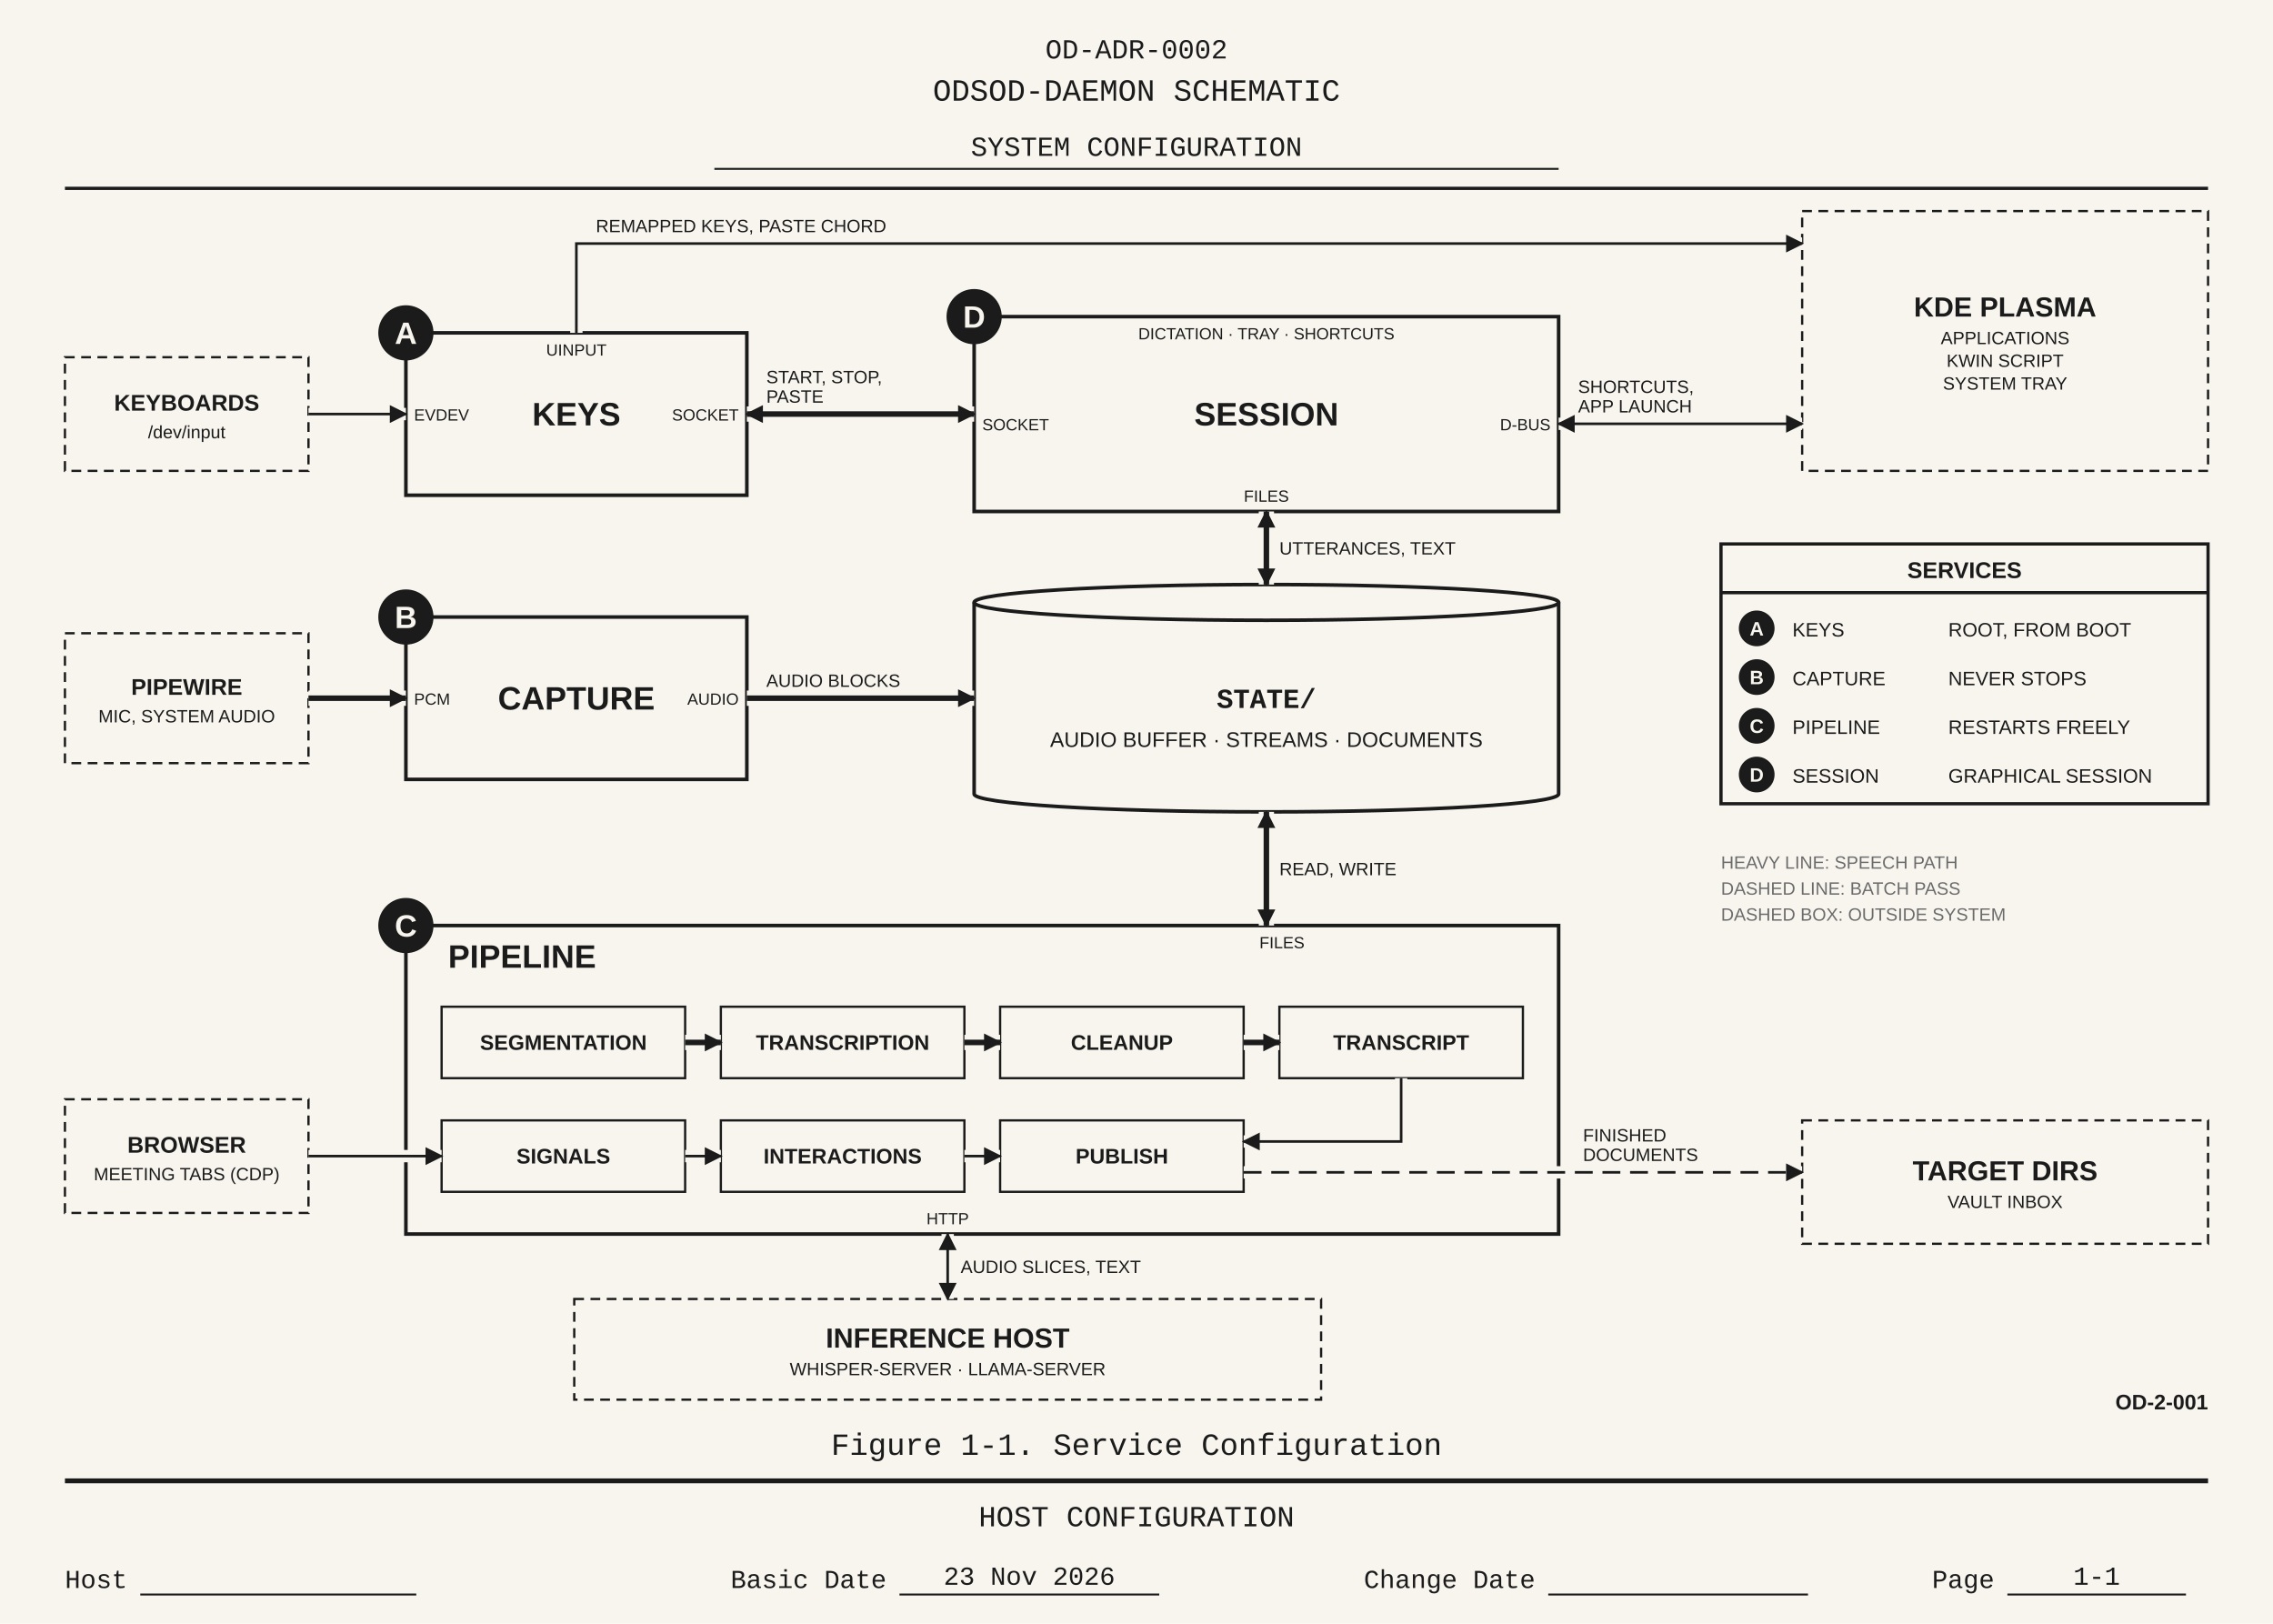
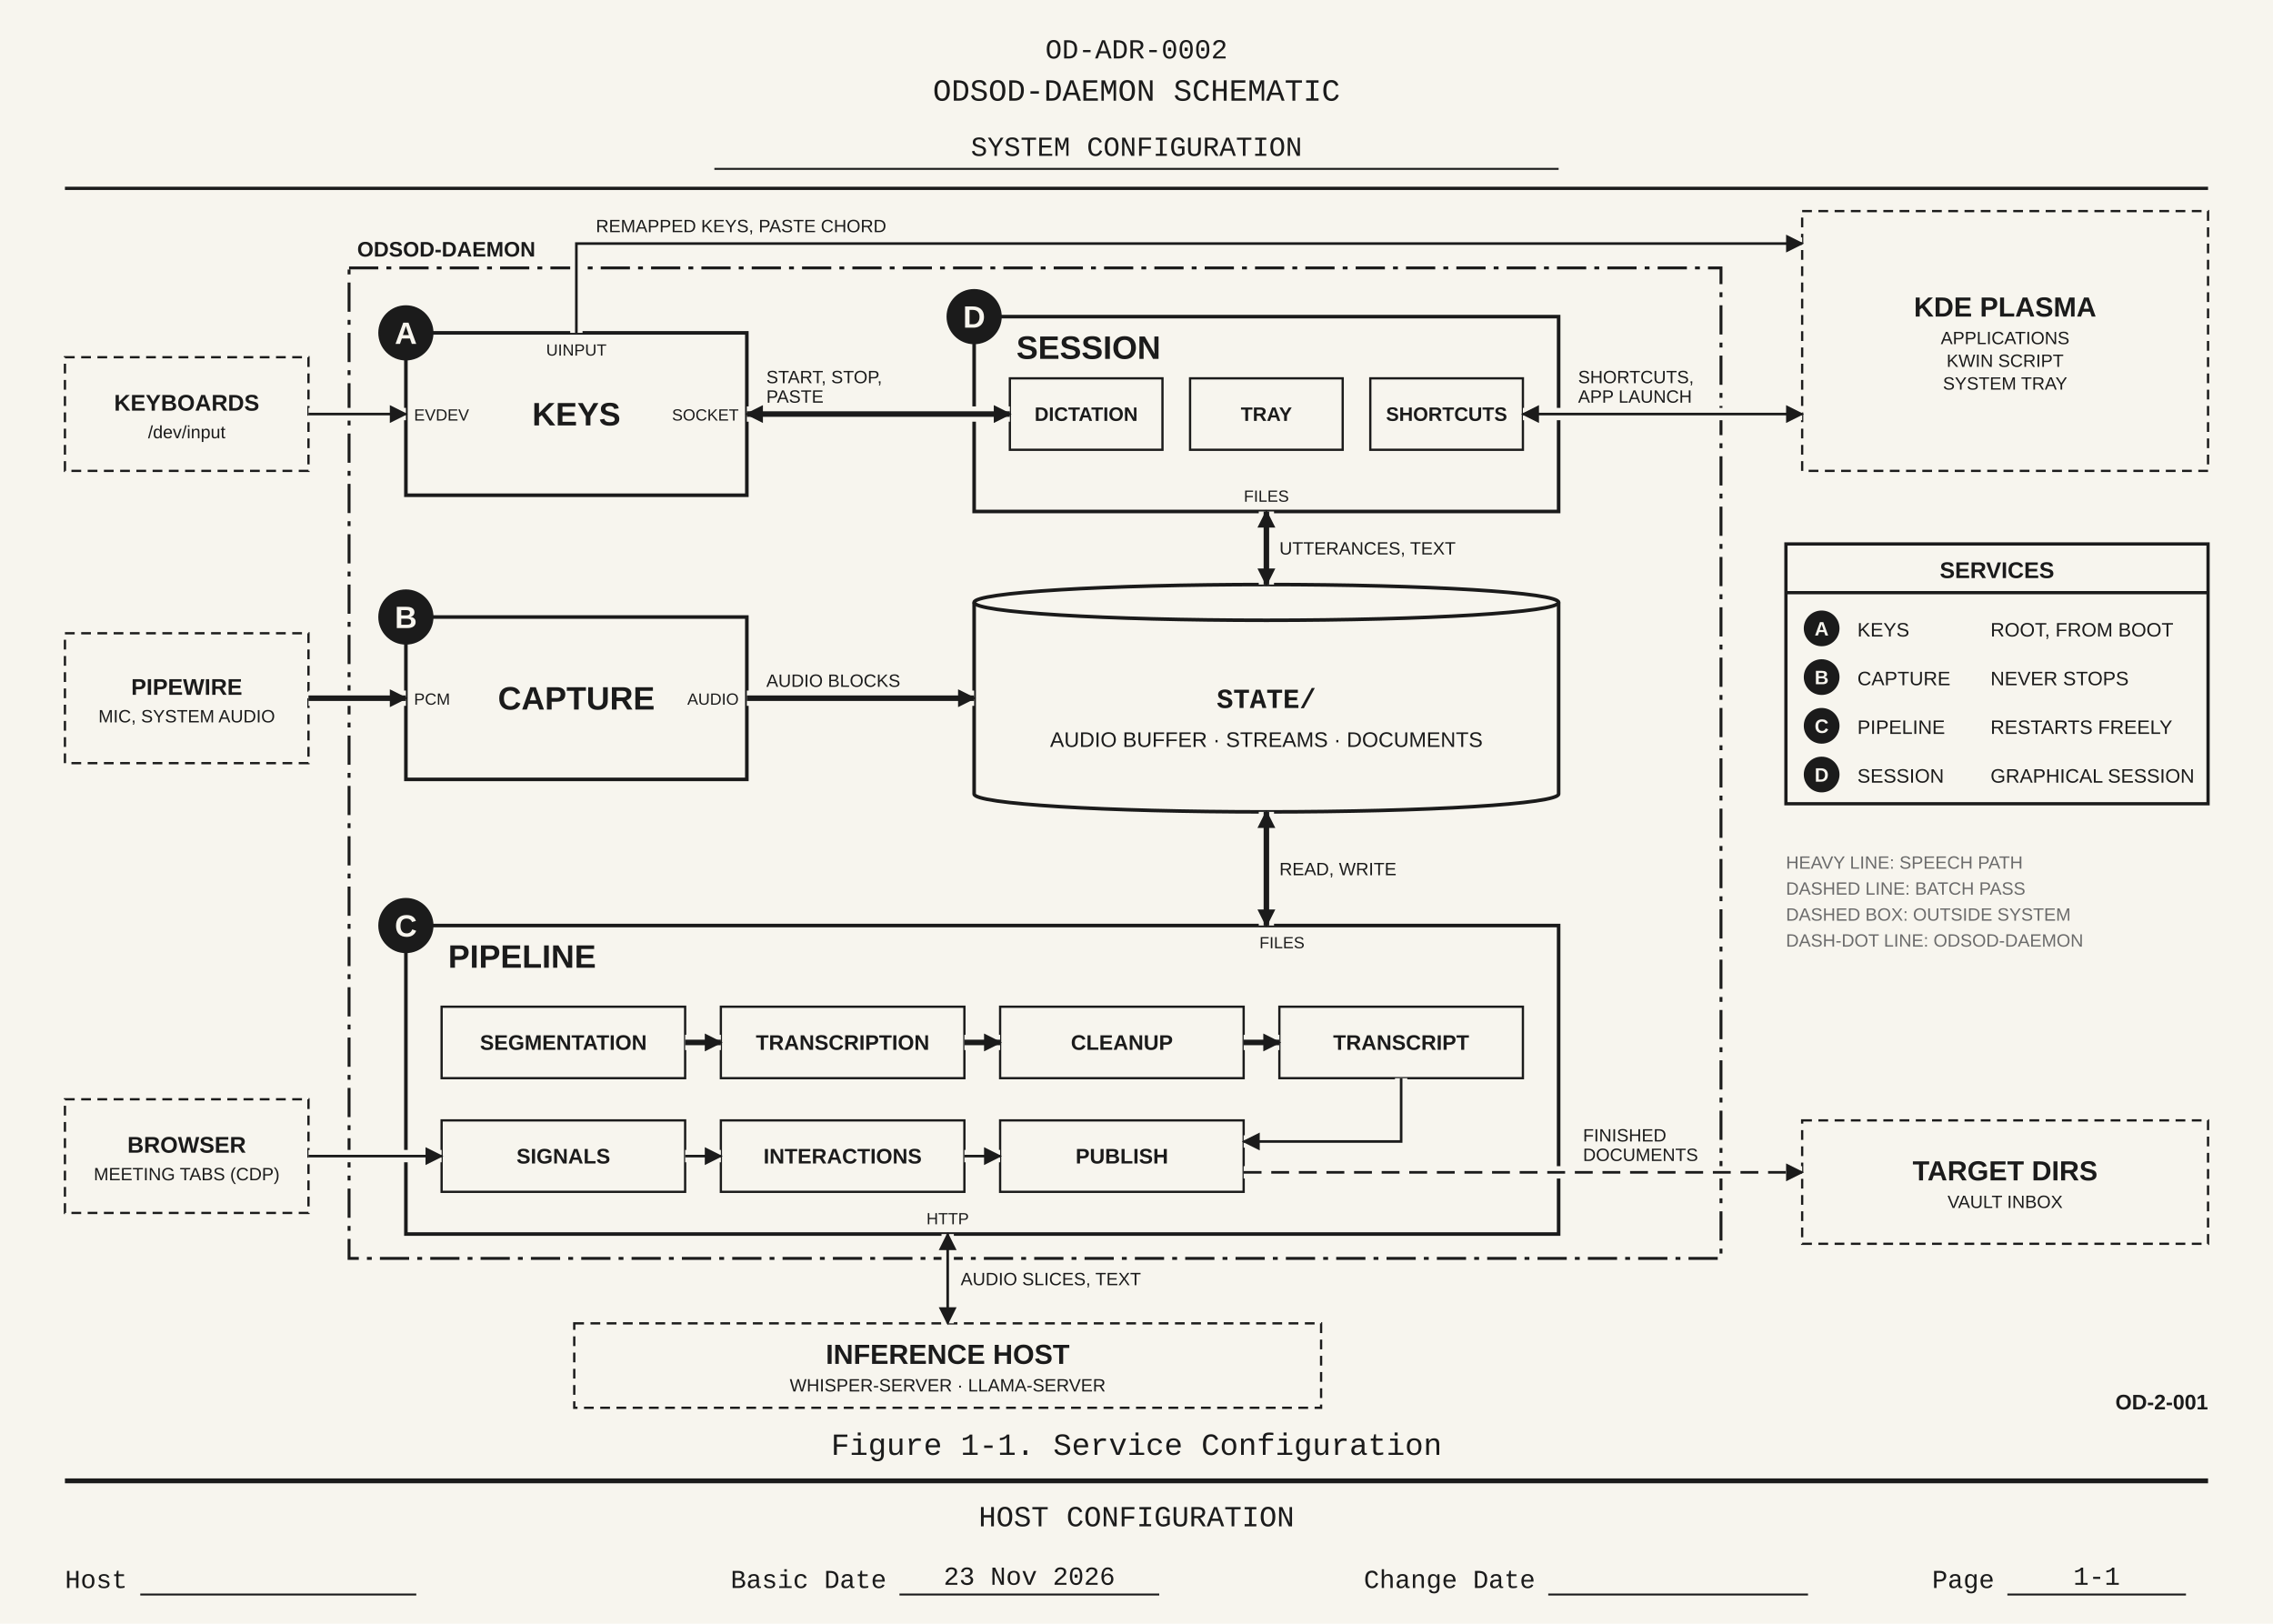
<svg xmlns="http://www.w3.org/2000/svg" width="1400" height="1000" viewBox="0 0 1400 1000">
  <defs>
    <marker id="arrow" viewBox="0 0 10 10" refX="9" refY="5" markerWidth="13" markerHeight="11" markerUnits="userSpaceOnUse" orient="auto-start-reverse">
      <path d="M0,0 L10,5 L0,10 z" fill="#1b1b1b" />
    </marker>
  </defs>
  <rect width="1400" height="1000" fill="#f7f5ee" />
  <text x="700.0" y="36" font-family="'Courier New', Courier, monospace" font-size="17" font-weight="normal" text-anchor="middle" fill="#1b1b1b">OD-ADR-0002</text>
  <text x="700.0" y="62" font-family="'Courier New', Courier, monospace" font-size="19" font-weight="normal" text-anchor="middle" fill="#1b1b1b">ODSOD-DAEMON SCHEMATIC</text>
  <text x="700.0" y="96" font-family="'Courier New', Courier, monospace" font-size="17" font-weight="normal" text-anchor="middle" fill="#1b1b1b">SYSTEM CONFIGURATION</text>
  <line x1="440.0" y1="104" x2="960.0" y2="104" stroke="#1b1b1b" stroke-width="1.2" />
  <line x1="40" y1="116" x2="1360" y2="116" stroke="#1b1b1b" stroke-width="2" />
  <rect x="250" y="205" width="210" height="100" fill="#f7f5ee" stroke="#1b1b1b" stroke-width="2.2" />
  <text x="355.0" y="262.0" font-family="Futura, 'Century Gothic', 'Avenir Next Condensed', 'Arial Narrow', Arial, sans-serif" font-size="20" font-weight="bold" text-anchor="middle" fill="#1b1b1b">KEYS</text>
  <text x="255" y="259.0" font-family="Futura, 'Century Gothic', 'Avenir Next Condensed', 'Arial Narrow', Arial, sans-serif" font-size="10" font-weight="normal" text-anchor="start" fill="#1b1b1b">EVDEV</text>
  <text x="355.0" y="219" font-family="Futura, 'Century Gothic', 'Avenir Next Condensed', 'Arial Narrow', Arial, sans-serif" font-size="10" font-weight="normal" text-anchor="middle" fill="#1b1b1b">UINPUT</text>
  <text x="455" y="259.0" font-family="Futura, 'Century Gothic', 'Avenir Next Condensed', 'Arial Narrow', Arial, sans-serif" font-size="10" font-weight="normal" text-anchor="end" fill="#1b1b1b">SOCKET</text>
  <circle cx="250" cy="205" r="17" fill="#1b1b1b" />
  <text x="250" y="211.8" font-family="Futura, 'Century Gothic', 'Avenir Next Condensed', 'Arial Narrow', Arial, sans-serif" font-size="19" font-weight="bold" text-anchor="middle" fill="#f7f5ee">A</text>
-   <rect x="600" y="195" width="360" height="120" fill="#f7f5ee" stroke="#1b1b1b" stroke-width="2.2" />
-   <text x="780.0" y="262.0" font-family="Futura, 'Century Gothic', 'Avenir Next Condensed', 'Arial Narrow', Arial, sans-serif" font-size="20" font-weight="bold" text-anchor="middle" fill="#1b1b1b">SESSION</text>
-   <text x="605" y="265.0" font-family="Futura, 'Century Gothic', 'Avenir Next Condensed', 'Arial Narrow', Arial, sans-serif" font-size="10" font-weight="normal" text-anchor="start" fill="#1b1b1b">SOCKET</text>
-   <text x="955" y="265.0" font-family="Futura, 'Century Gothic', 'Avenir Next Condensed', 'Arial Narrow', Arial, sans-serif" font-size="10" font-weight="normal" text-anchor="end" fill="#1b1b1b">D-BUS</text>
-   <text x="780.0" y="309" font-family="Futura, 'Century Gothic', 'Avenir Next Condensed', 'Arial Narrow', Arial, sans-serif" font-size="10" font-weight="normal" text-anchor="middle" fill="#1b1b1b">FILES</text>
-   <text x="780.0" y="209" font-family="Futura, 'Century Gothic', 'Avenir Next Condensed', 'Arial Narrow', Arial, sans-serif" font-size="10" font-weight="normal" text-anchor="middle" fill="#1b1b1b">DICTATION · TRAY · SHORTCUTS</text>
+   <polygon points="215,165 1060,165 1060,775 215,775" fill="none" stroke="#1b1b1b" stroke-width="1.8" stroke-dasharray="18 5 3 5" />
+   <text x="220" y="158" font-family="Futura, 'Century Gothic', 'Avenir Next Condensed', 'Arial Narrow', Arial, sans-serif" font-size="13" font-weight="bold" text-anchor="start" fill="#1b1b1b">ODSOD-DAEMON</text>
+   <rect x="600" y="195" width="360" height="120" fill="none" stroke="#1b1b1b" stroke-width="2.2" />
  <circle cx="600" cy="195" r="17" fill="#1b1b1b" />
  <text x="600" y="201.8" font-family="Futura, 'Century Gothic', 'Avenir Next Condensed', 'Arial Narrow', Arial, sans-serif" font-size="19" font-weight="bold" text-anchor="middle" fill="#f7f5ee">D</text>
+   <text x="626" y="221" font-family="Futura, 'Century Gothic', 'Avenir Next Condensed', 'Arial Narrow', Arial, sans-serif" font-size="20" font-weight="bold" text-anchor="start" fill="#1b1b1b">SESSION</text>
+   <text x="780.0" y="309" font-family="Futura, 'Century Gothic', 'Avenir Next Condensed', 'Arial Narrow', Arial, sans-serif" font-size="10" font-weight="normal" text-anchor="middle" fill="#1b1b1b">FILES</text>
+   <rect x="622" y="233.0" width="94" height="44" fill="#f7f5ee" stroke="#1b1b1b" stroke-width="1.4" />
+   <text x="669.0" y="259.2" font-family="Futura, 'Century Gothic', 'Avenir Next Condensed', 'Arial Narrow', Arial, sans-serif" font-size="12" font-weight="bold" text-anchor="middle" fill="#1b1b1b">DICTATION</text>
+   <rect x="733" y="233.0" width="94" height="44" fill="#f7f5ee" stroke="#1b1b1b" stroke-width="1.4" />
+   <text x="780.0" y="259.2" font-family="Futura, 'Century Gothic', 'Avenir Next Condensed', 'Arial Narrow', Arial, sans-serif" font-size="12" font-weight="bold" text-anchor="middle" fill="#1b1b1b">TRAY</text>
+   <rect x="844" y="233.0" width="94" height="44" fill="#f7f5ee" stroke="#1b1b1b" stroke-width="1.4" />
+   <text x="891.0" y="259.2" font-family="Futura, 'Century Gothic', 'Avenir Next Condensed', 'Arial Narrow', Arial, sans-serif" font-size="12" font-weight="bold" text-anchor="middle" fill="#1b1b1b">SHORTCUTS</text>
  <rect x="250" y="380" width="210" height="100" fill="#f7f5ee" stroke="#1b1b1b" stroke-width="2.2" />
  <text x="355.0" y="437.0" font-family="Futura, 'Century Gothic', 'Avenir Next Condensed', 'Arial Narrow', Arial, sans-serif" font-size="20" font-weight="bold" text-anchor="middle" fill="#1b1b1b">CAPTURE</text>
  <text x="255" y="434.0" font-family="Futura, 'Century Gothic', 'Avenir Next Condensed', 'Arial Narrow', Arial, sans-serif" font-size="10" font-weight="normal" text-anchor="start" fill="#1b1b1b">PCM</text>
  <text x="455" y="434.0" font-family="Futura, 'Century Gothic', 'Avenir Next Condensed', 'Arial Narrow', Arial, sans-serif" font-size="10" font-weight="normal" text-anchor="end" fill="#1b1b1b">AUDIO</text>
  <circle cx="250" cy="380" r="17" fill="#1b1b1b" />
  <text x="250" y="386.8" font-family="Futura, 'Century Gothic', 'Avenir Next Condensed', 'Arial Narrow', Arial, sans-serif" font-size="19" font-weight="bold" text-anchor="middle" fill="#f7f5ee">B</text>
  <path d="M600,371 L600,489 A180.0,11 0 0 0 960,489 L960,371" fill="#f7f5ee" stroke="#1b1b1b" stroke-width="2.2" />
  <ellipse cx="780.0" cy="371" rx="180.0" ry="11" fill="#f7f5ee" stroke="#1b1b1b" stroke-width="2.2" />
  <text x="780.0" y="436.0" font-family="'Courier New', Courier, monospace" font-size="17" font-weight="bold" text-anchor="middle" fill="#1b1b1b">STATE/</text>
  <text x="780.0" y="460.0" font-family="Futura, 'Century Gothic', 'Avenir Next Condensed', 'Arial Narrow', Arial, sans-serif" font-size="13" font-weight="normal" text-anchor="middle" fill="#1b1b1b">AUDIO BUFFER · STREAMS · DOCUMENTS</text>
  <rect x="250" y="570" width="710" height="190" fill="none" stroke="#1b1b1b" stroke-width="2.2" />
  <circle cx="250" cy="570" r="17" fill="#1b1b1b" />
  <text x="250" y="576.8" font-family="Futura, 'Century Gothic', 'Avenir Next Condensed', 'Arial Narrow', Arial, sans-serif" font-size="19" font-weight="bold" text-anchor="middle" fill="#f7f5ee">C</text>
  <text x="276" y="596" font-family="Futura, 'Century Gothic', 'Avenir Next Condensed', 'Arial Narrow', Arial, sans-serif" font-size="20" font-weight="bold" text-anchor="start" fill="#1b1b1b">PIPELINE</text>
  <text x="583.7" y="754" font-family="Futura, 'Century Gothic', 'Avenir Next Condensed', 'Arial Narrow', Arial, sans-serif" font-size="10" font-weight="normal" text-anchor="middle" fill="#1b1b1b">HTTP</text>
  <text x="789.6" y="584" font-family="Futura, 'Century Gothic', 'Avenir Next Condensed', 'Arial Narrow', Arial, sans-serif" font-size="10" font-weight="normal" text-anchor="middle" fill="#1b1b1b">FILES</text>
  <rect x="272" y="620" width="150" height="44" fill="#f7f5ee" stroke="#1b1b1b" stroke-width="1.4" />
  <text x="347.0" y="646.55" font-family="Futura, 'Century Gothic', 'Avenir Next Condensed', 'Arial Narrow', Arial, sans-serif" font-size="13" font-weight="bold" text-anchor="middle" fill="#1b1b1b">SEGMENTATION</text>
  <rect x="444" y="620" width="150" height="44" fill="#f7f5ee" stroke="#1b1b1b" stroke-width="1.4" />
  <text x="519.0" y="646.55" font-family="Futura, 'Century Gothic', 'Avenir Next Condensed', 'Arial Narrow', Arial, sans-serif" font-size="13" font-weight="bold" text-anchor="middle" fill="#1b1b1b">TRANSCRIPTION</text>
  <path d="M422,642.0 L444,642.0" fill="none" stroke="#f7f5ee" stroke-width="9.4" />
  <path d="M422,642.0 L444,642.0" fill="none" stroke="#1b1b1b" stroke-width="3.4" marker-end="url(#arrow)" />
  <rect x="616" y="620" width="150" height="44" fill="#f7f5ee" stroke="#1b1b1b" stroke-width="1.4" />
  <text x="691.0" y="646.55" font-family="Futura, 'Century Gothic', 'Avenir Next Condensed', 'Arial Narrow', Arial, sans-serif" font-size="13" font-weight="bold" text-anchor="middle" fill="#1b1b1b">CLEANUP</text>
  <path d="M594,642.0 L616,642.0" fill="none" stroke="#f7f5ee" stroke-width="9.4" />
  <path d="M594,642.0 L616,642.0" fill="none" stroke="#1b1b1b" stroke-width="3.4" marker-end="url(#arrow)" />
  <rect x="788" y="620" width="150" height="44" fill="#f7f5ee" stroke="#1b1b1b" stroke-width="1.4" />
  <text x="863.0" y="646.55" font-family="Futura, 'Century Gothic', 'Avenir Next Condensed', 'Arial Narrow', Arial, sans-serif" font-size="13" font-weight="bold" text-anchor="middle" fill="#1b1b1b">TRANSCRIPT</text>
  <path d="M766,642.0 L788,642.0" fill="none" stroke="#f7f5ee" stroke-width="9.4" />
  <path d="M766,642.0 L788,642.0" fill="none" stroke="#1b1b1b" stroke-width="3.4" marker-end="url(#arrow)" />
  <rect x="272" y="690" width="150" height="44" fill="#f7f5ee" stroke="#1b1b1b" stroke-width="1.4" />
  <text x="347.0" y="716.55" font-family="Futura, 'Century Gothic', 'Avenir Next Condensed', 'Arial Narrow', Arial, sans-serif" font-size="13" font-weight="bold" text-anchor="middle" fill="#1b1b1b">SIGNALS</text>
  <rect x="444" y="690" width="150" height="44" fill="#f7f5ee" stroke="#1b1b1b" stroke-width="1.4" />
  <text x="519.0" y="716.55" font-family="Futura, 'Century Gothic', 'Avenir Next Condensed', 'Arial Narrow', Arial, sans-serif" font-size="13" font-weight="bold" text-anchor="middle" fill="#1b1b1b">INTERACTIONS</text>
  <path d="M422,712.0 L444,712.0" fill="none" stroke="#f7f5ee" stroke-width="7.6" />
  <path d="M422,712.0 L444,712.0" fill="none" stroke="#1b1b1b" stroke-width="1.6" marker-end="url(#arrow)" />
  <rect x="616" y="690" width="150" height="44" fill="#f7f5ee" stroke="#1b1b1b" stroke-width="1.4" />
  <text x="691.0" y="716.55" font-family="Futura, 'Century Gothic', 'Avenir Next Condensed', 'Arial Narrow', Arial, sans-serif" font-size="13" font-weight="bold" text-anchor="middle" fill="#1b1b1b">PUBLISH</text>
  <path d="M594,712.0 L616,712.0" fill="none" stroke="#f7f5ee" stroke-width="7.6" />
  <path d="M594,712.0 L616,712.0" fill="none" stroke="#1b1b1b" stroke-width="1.6" marker-end="url(#arrow)" />
  <path d="M863.0,664 L863.0,703 L766,703" fill="none" stroke="#f7f5ee" stroke-width="7.6" />
  <path d="M863.0,664 L863.0,703 L766,703" fill="none" stroke="#1b1b1b" stroke-width="1.6" marker-end="url(#arrow)" />
-   <path d="M460,255.0 L600,255.0" fill="none" stroke="#f7f5ee" stroke-width="9.4" />
-   <path d="M460,255.0 L600,255.0" fill="none" stroke="#1b1b1b" stroke-width="3.4" marker-end="url(#arrow)" marker-start="url(#arrow)" />
+   <path d="M460,255.0 L622,255.0" fill="none" stroke="#f7f5ee" stroke-width="9.4" />
+   <path d="M460,255.0 L622,255.0" fill="none" stroke="#1b1b1b" stroke-width="3.4" marker-end="url(#arrow)" marker-start="url(#arrow)" />
  <text x="472" y="236.0" font-family="Futura, 'Century Gothic', 'Avenir Next Condensed', 'Arial Narrow', Arial, sans-serif" font-size="11" font-weight="normal" text-anchor="start" fill="#1b1b1b">START, STOP,</text>
  <text x="472" y="248.0" font-family="Futura, 'Century Gothic', 'Avenir Next Condensed', 'Arial Narrow', Arial, sans-serif" font-size="11" font-weight="normal" text-anchor="start" fill="#1b1b1b">PASTE</text>
  <path d="M460,430.0 L600,430.0" fill="none" stroke="#f7f5ee" stroke-width="9.4" />
  <path d="M460,430.0 L600,430.0" fill="none" stroke="#1b1b1b" stroke-width="3.4" marker-end="url(#arrow)" />
  <text x="472" y="423.0" font-family="Futura, 'Century Gothic', 'Avenir Next Condensed', 'Arial Narrow', Arial, sans-serif" font-size="11" font-weight="normal" text-anchor="start" fill="#1b1b1b">AUDIO BLOCKS</text>
  <path d="M780.0,315 L780.0,360" fill="none" stroke="#f7f5ee" stroke-width="9.4" />
  <path d="M780.0,315 L780.0,360" fill="none" stroke="#1b1b1b" stroke-width="3.4" marker-end="url(#arrow)" marker-start="url(#arrow)" />
  <text x="788.0" y="341.5" font-family="Futura, 'Century Gothic', 'Avenir Next Condensed', 'Arial Narrow', Arial, sans-serif" font-size="11" font-weight="normal" text-anchor="start" fill="#1b1b1b">UTTERANCES, TEXT</text>
  <path d="M780.0,500 L780.0,570" fill="none" stroke="#f7f5ee" stroke-width="9.4" />
  <path d="M780.0,500 L780.0,570" fill="none" stroke="#1b1b1b" stroke-width="3.4" marker-end="url(#arrow)" marker-start="url(#arrow)" />
  <text x="788.0" y="539.0" font-family="Futura, 'Century Gothic', 'Avenir Next Condensed', 'Arial Narrow', Arial, sans-serif" font-size="11" font-weight="normal" text-anchor="start" fill="#1b1b1b">READ, WRITE</text>
  <rect x="40" y="220" width="150" height="70" fill="#f7f5ee" stroke="#1b1b1b" stroke-width="1.4" stroke-dasharray="6 4" />
  <text x="115.0" y="252.9" font-family="Futura, 'Century Gothic', 'Avenir Next Condensed', 'Arial Narrow', Arial, sans-serif" font-size="14" font-weight="bold" text-anchor="middle" fill="#1b1b1b">KEYBOARDS</text>
  <text x="115.0" y="269.9" font-family="Futura, 'Century Gothic', 'Avenir Next Condensed', 'Arial Narrow', Arial, sans-serif" font-size="11" font-weight="normal" text-anchor="middle" fill="#1b1b1b">/dev/input</text>
  <path d="M190,255.0 L250,255.0" fill="none" stroke="#f7f5ee" stroke-width="7.6" />
  <path d="M190,255.0 L250,255.0" fill="none" stroke="#1b1b1b" stroke-width="1.6" marker-end="url(#arrow)" />
  <rect x="40" y="390" width="150" height="80" fill="#f7f5ee" stroke="#1b1b1b" stroke-width="1.4" stroke-dasharray="6 4" />
  <text x="115.0" y="427.9" font-family="Futura, 'Century Gothic', 'Avenir Next Condensed', 'Arial Narrow', Arial, sans-serif" font-size="14" font-weight="bold" text-anchor="middle" fill="#1b1b1b">PIPEWIRE</text>
  <text x="115.0" y="444.9" font-family="Futura, 'Century Gothic', 'Avenir Next Condensed', 'Arial Narrow', Arial, sans-serif" font-size="11" font-weight="normal" text-anchor="middle" fill="#1b1b1b">MIC, SYSTEM AUDIO</text>
  <path d="M190,430.0 L250,430.0" fill="none" stroke="#f7f5ee" stroke-width="9.4" />
  <path d="M190,430.0 L250,430.0" fill="none" stroke="#1b1b1b" stroke-width="3.4" marker-end="url(#arrow)" />
  <rect x="40" y="677" width="150" height="70" fill="#f7f5ee" stroke="#1b1b1b" stroke-width="1.4" stroke-dasharray="6 4" />
  <text x="115.0" y="709.9" font-family="Futura, 'Century Gothic', 'Avenir Next Condensed', 'Arial Narrow', Arial, sans-serif" font-size="14" font-weight="bold" text-anchor="middle" fill="#1b1b1b">BROWSER</text>
  <text x="115.0" y="726.9" font-family="Futura, 'Century Gothic', 'Avenir Next Condensed', 'Arial Narrow', Arial, sans-serif" font-size="11" font-weight="normal" text-anchor="middle" fill="#1b1b1b">MEETING TABS (CDP)</text>
  <path d="M190,712.0 L272,712.0" fill="none" stroke="#f7f5ee" stroke-width="7.6" />
  <path d="M190,712.0 L272,712.0" fill="none" stroke="#1b1b1b" stroke-width="1.6" marker-end="url(#arrow)" />
  <rect x="1110" y="130" width="250" height="160" fill="#f7f5ee" stroke="#1b1b1b" stroke-width="1.4" stroke-dasharray="6 4" />
  <text x="1235.0" y="194.95" font-family="Futura, 'Century Gothic', 'Avenir Next Condensed', 'Arial Narrow', Arial, sans-serif" font-size="17" font-weight="bold" text-anchor="middle" fill="#1b1b1b">KDE PLASMA</text>
  <text x="1235.0" y="211.95" font-family="Futura, 'Century Gothic', 'Avenir Next Condensed', 'Arial Narrow', Arial, sans-serif" font-size="11" font-weight="normal" text-anchor="middle" fill="#1b1b1b">APPLICATIONS</text>
  <text x="1235.0" y="225.95" font-family="Futura, 'Century Gothic', 'Avenir Next Condensed', 'Arial Narrow', Arial, sans-serif" font-size="11" font-weight="normal" text-anchor="middle" fill="#1b1b1b">KWIN SCRIPT</text>
  <text x="1235.0" y="239.95" font-family="Futura, 'Century Gothic', 'Avenir Next Condensed', 'Arial Narrow', Arial, sans-serif" font-size="11" font-weight="normal" text-anchor="middle" fill="#1b1b1b">SYSTEM TRAY</text>
  <path d="M355.0,205 L355.0,150 L1110,150" fill="none" stroke="#f7f5ee" stroke-width="7.6" />
  <path d="M355.0,205 L355.0,150 L1110,150" fill="none" stroke="#1b1b1b" stroke-width="1.6" marker-end="url(#arrow)" />
  <text x="367.0" y="143" font-family="Futura, 'Century Gothic', 'Avenir Next Condensed', 'Arial Narrow', Arial, sans-serif" font-size="11" font-weight="normal" text-anchor="start" fill="#1b1b1b">REMAPPED KEYS, PASTE CHORD</text>
-   <path d="M960,261.0 L1110,261.0" fill="none" stroke="#f7f5ee" stroke-width="7.6" />
-   <path d="M960,261.0 L1110,261.0" fill="none" stroke="#1b1b1b" stroke-width="1.6" marker-end="url(#arrow)" marker-start="url(#arrow)" />
-   <text x="972" y="242.0" font-family="Futura, 'Century Gothic', 'Avenir Next Condensed', 'Arial Narrow', Arial, sans-serif" font-size="11" font-weight="normal" text-anchor="start" fill="#1b1b1b">SHORTCUTS,</text>
-   <text x="972" y="254.0" font-family="Futura, 'Century Gothic', 'Avenir Next Condensed', 'Arial Narrow', Arial, sans-serif" font-size="11" font-weight="normal" text-anchor="start" fill="#1b1b1b">APP LAUNCH</text>
+   <path d="M938,255.0 L1110,255.0" fill="none" stroke="#f7f5ee" stroke-width="7.6" />
+   <path d="M938,255.0 L1110,255.0" fill="none" stroke="#1b1b1b" stroke-width="1.6" marker-end="url(#arrow)" marker-start="url(#arrow)" />
+   <text x="972" y="236.0" font-family="Futura, 'Century Gothic', 'Avenir Next Condensed', 'Arial Narrow', Arial, sans-serif" font-size="11" font-weight="normal" text-anchor="start" fill="#1b1b1b">SHORTCUTS,</text>
+   <text x="972" y="248.0" font-family="Futura, 'Century Gothic', 'Avenir Next Condensed', 'Arial Narrow', Arial, sans-serif" font-size="11" font-weight="normal" text-anchor="start" fill="#1b1b1b">APP LAUNCH</text>
  <rect x="1110" y="690" width="250" height="76" fill="#f7f5ee" stroke="#1b1b1b" stroke-width="1.4" stroke-dasharray="6 4" />
  <text x="1235.0" y="726.95" font-family="Futura, 'Century Gothic', 'Avenir Next Condensed', 'Arial Narrow', Arial, sans-serif" font-size="17" font-weight="bold" text-anchor="middle" fill="#1b1b1b">TARGET DIRS</text>
  <text x="1235.0" y="743.95" font-family="Futura, 'Century Gothic', 'Avenir Next Condensed', 'Arial Narrow', Arial, sans-serif" font-size="11" font-weight="normal" text-anchor="middle" fill="#1b1b1b">VAULT INBOX</text>
  <path d="M766,722 L1110,722" fill="none" stroke="#f7f5ee" stroke-width="7.6" />
  <path d="M766,722 L1110,722" fill="none" stroke="#1b1b1b" stroke-width="1.6" stroke-dasharray="11 6" marker-end="url(#arrow)" />
  <text x="975" y="703" font-family="Futura, 'Century Gothic', 'Avenir Next Condensed', 'Arial Narrow', Arial, sans-serif" font-size="11" font-weight="normal" text-anchor="start" fill="#1b1b1b">FINISHED</text>
  <text x="975" y="715" font-family="Futura, 'Century Gothic', 'Avenir Next Condensed', 'Arial Narrow', Arial, sans-serif" font-size="11" font-weight="normal" text-anchor="start" fill="#1b1b1b">DOCUMENTS</text>
-   <rect x="353.7" y="800" width="460" height="62" fill="#f7f5ee" stroke="#1b1b1b" stroke-width="1.4" stroke-dasharray="6 4" />
-   <text x="583.7" y="829.95" font-family="Futura, 'Century Gothic', 'Avenir Next Condensed', 'Arial Narrow', Arial, sans-serif" font-size="17" font-weight="bold" text-anchor="middle" fill="#1b1b1b">INFERENCE HOST</text>
-   <text x="583.7" y="846.95" font-family="Futura, 'Century Gothic', 'Avenir Next Condensed', 'Arial Narrow', Arial, sans-serif" font-size="11" font-weight="normal" text-anchor="middle" fill="#1b1b1b">WHISPER-SERVER · LLAMA-SERVER</text>
-   <path d="M583.7,760 L583.7,800" fill="none" stroke="#f7f5ee" stroke-width="7.6" />
-   <path d="M583.7,760 L583.7,800" fill="none" stroke="#1b1b1b" stroke-width="1.6" marker-end="url(#arrow)" marker-start="url(#arrow)" />
-   <text x="591.7" y="784.0" font-family="Futura, 'Century Gothic', 'Avenir Next Condensed', 'Arial Narrow', Arial, sans-serif" font-size="11" font-weight="normal" text-anchor="start" fill="#1b1b1b">AUDIO SLICES, TEXT</text>
-   <rect x="1060" y="335" width="300" height="160" fill="#f7f5ee" stroke="#1b1b1b" stroke-width="2" />
-   <line x1="1060" y1="365" x2="1360" y2="365" stroke="#1b1b1b" stroke-width="2" />
-   <text x="1210.0" y="356" font-family="Futura, 'Century Gothic', 'Avenir Next Condensed', 'Arial Narrow', Arial, sans-serif" font-size="14" font-weight="bold" text-anchor="middle" fill="#1b1b1b">SERVICES</text>
-   <circle cx="1082" cy="387" r="11" fill="#1b1b1b" />
-   <text x="1082" y="391.4" font-family="Futura, 'Century Gothic', 'Avenir Next Condensed', 'Arial Narrow', Arial, sans-serif" font-size="12" font-weight="bold" text-anchor="middle" fill="#f7f5ee">A</text>
-   <text x="1104" y="392" font-family="Futura, 'Century Gothic', 'Avenir Next Condensed', 'Arial Narrow', Arial, sans-serif" font-size="12" font-weight="normal" text-anchor="start" fill="#1b1b1b">KEYS</text>
-   <text x="1200" y="392" font-family="Futura, 'Century Gothic', 'Avenir Next Condensed', 'Arial Narrow', Arial, sans-serif" font-size="12" font-weight="normal" text-anchor="start" fill="#1b1b1b">ROOT, FROM BOOT</text>
-   <circle cx="1082" cy="417" r="11" fill="#1b1b1b" />
-   <text x="1082" y="421.4" font-family="Futura, 'Century Gothic', 'Avenir Next Condensed', 'Arial Narrow', Arial, sans-serif" font-size="12" font-weight="bold" text-anchor="middle" fill="#f7f5ee">B</text>
-   <text x="1104" y="422" font-family="Futura, 'Century Gothic', 'Avenir Next Condensed', 'Arial Narrow', Arial, sans-serif" font-size="12" font-weight="normal" text-anchor="start" fill="#1b1b1b">CAPTURE</text>
-   <text x="1200" y="422" font-family="Futura, 'Century Gothic', 'Avenir Next Condensed', 'Arial Narrow', Arial, sans-serif" font-size="12" font-weight="normal" text-anchor="start" fill="#1b1b1b">NEVER STOPS</text>
-   <circle cx="1082" cy="447" r="11" fill="#1b1b1b" />
-   <text x="1082" y="451.4" font-family="Futura, 'Century Gothic', 'Avenir Next Condensed', 'Arial Narrow', Arial, sans-serif" font-size="12" font-weight="bold" text-anchor="middle" fill="#f7f5ee">C</text>
-   <text x="1104" y="452" font-family="Futura, 'Century Gothic', 'Avenir Next Condensed', 'Arial Narrow', Arial, sans-serif" font-size="12" font-weight="normal" text-anchor="start" fill="#1b1b1b">PIPELINE</text>
-   <text x="1200" y="452" font-family="Futura, 'Century Gothic', 'Avenir Next Condensed', 'Arial Narrow', Arial, sans-serif" font-size="12" font-weight="normal" text-anchor="start" fill="#1b1b1b">RESTARTS FREELY</text>
-   <circle cx="1082" cy="477" r="11" fill="#1b1b1b" />
-   <text x="1082" y="481.4" font-family="Futura, 'Century Gothic', 'Avenir Next Condensed', 'Arial Narrow', Arial, sans-serif" font-size="12" font-weight="bold" text-anchor="middle" fill="#f7f5ee">D</text>
-   <text x="1104" y="482" font-family="Futura, 'Century Gothic', 'Avenir Next Condensed', 'Arial Narrow', Arial, sans-serif" font-size="12" font-weight="normal" text-anchor="start" fill="#1b1b1b">SESSION</text>
-   <text x="1200" y="482" font-family="Futura, 'Century Gothic', 'Avenir Next Condensed', 'Arial Narrow', Arial, sans-serif" font-size="12" font-weight="normal" text-anchor="start" fill="#1b1b1b">GRAPHICAL SESSION</text>
-   <text x="1060" y="535" font-family="Futura, 'Century Gothic', 'Avenir Next Condensed', 'Arial Narrow', Arial, sans-serif" font-size="11" font-weight="normal" text-anchor="start" fill="#6b6b6b">HEAVY LINE: SPEECH PATH</text>
-   <text x="1060" y="551" font-family="Futura, 'Century Gothic', 'Avenir Next Condensed', 'Arial Narrow', Arial, sans-serif" font-size="11" font-weight="normal" text-anchor="start" fill="#6b6b6b">DASHED LINE: BATCH PASS</text>
-   <text x="1060" y="567" font-family="Futura, 'Century Gothic', 'Avenir Next Condensed', 'Arial Narrow', Arial, sans-serif" font-size="11" font-weight="normal" text-anchor="start" fill="#6b6b6b">DASHED BOX: OUTSIDE SYSTEM</text>
+   <rect x="353.7" y="815" width="460" height="52" fill="#f7f5ee" stroke="#1b1b1b" stroke-width="1.4" stroke-dasharray="6 4" />
+   <text x="583.7" y="839.95" font-family="Futura, 'Century Gothic', 'Avenir Next Condensed', 'Arial Narrow', Arial, sans-serif" font-size="17" font-weight="bold" text-anchor="middle" fill="#1b1b1b">INFERENCE HOST</text>
+   <text x="583.7" y="856.95" font-family="Futura, 'Century Gothic', 'Avenir Next Condensed', 'Arial Narrow', Arial, sans-serif" font-size="11" font-weight="normal" text-anchor="middle" fill="#1b1b1b">WHISPER-SERVER · LLAMA-SERVER</text>
+   <path d="M583.7,760 L583.7,815" fill="none" stroke="#f7f5ee" stroke-width="7.6" />
+   <path d="M583.7,760 L583.7,815" fill="none" stroke="#1b1b1b" stroke-width="1.6" marker-end="url(#arrow)" marker-start="url(#arrow)" />
+   <text x="591.7" y="791.5" font-family="Futura, 'Century Gothic', 'Avenir Next Condensed', 'Arial Narrow', Arial, sans-serif" font-size="11" font-weight="normal" text-anchor="start" fill="#1b1b1b">AUDIO SLICES, TEXT</text>
+   <rect x="1100" y="335" width="260" height="160" fill="#f7f5ee" stroke="#1b1b1b" stroke-width="2" />
+   <line x1="1100" y1="365" x2="1360" y2="365" stroke="#1b1b1b" stroke-width="2" />
+   <text x="1230.0" y="356" font-family="Futura, 'Century Gothic', 'Avenir Next Condensed', 'Arial Narrow', Arial, sans-serif" font-size="14" font-weight="bold" text-anchor="middle" fill="#1b1b1b">SERVICES</text>
+   <circle cx="1122" cy="387" r="11" fill="#1b1b1b" />
+   <text x="1122" y="391.4" font-family="Futura, 'Century Gothic', 'Avenir Next Condensed', 'Arial Narrow', Arial, sans-serif" font-size="12" font-weight="bold" text-anchor="middle" fill="#f7f5ee">A</text>
+   <text x="1144" y="392" font-family="Futura, 'Century Gothic', 'Avenir Next Condensed', 'Arial Narrow', Arial, sans-serif" font-size="12" font-weight="normal" text-anchor="start" fill="#1b1b1b">KEYS</text>
+   <text x="1226" y="392" font-family="Futura, 'Century Gothic', 'Avenir Next Condensed', 'Arial Narrow', Arial, sans-serif" font-size="12" font-weight="normal" text-anchor="start" fill="#1b1b1b">ROOT, FROM BOOT</text>
+   <circle cx="1122" cy="417" r="11" fill="#1b1b1b" />
+   <text x="1122" y="421.4" font-family="Futura, 'Century Gothic', 'Avenir Next Condensed', 'Arial Narrow', Arial, sans-serif" font-size="12" font-weight="bold" text-anchor="middle" fill="#f7f5ee">B</text>
+   <text x="1144" y="422" font-family="Futura, 'Century Gothic', 'Avenir Next Condensed', 'Arial Narrow', Arial, sans-serif" font-size="12" font-weight="normal" text-anchor="start" fill="#1b1b1b">CAPTURE</text>
+   <text x="1226" y="422" font-family="Futura, 'Century Gothic', 'Avenir Next Condensed', 'Arial Narrow', Arial, sans-serif" font-size="12" font-weight="normal" text-anchor="start" fill="#1b1b1b">NEVER STOPS</text>
+   <circle cx="1122" cy="447" r="11" fill="#1b1b1b" />
+   <text x="1122" y="451.4" font-family="Futura, 'Century Gothic', 'Avenir Next Condensed', 'Arial Narrow', Arial, sans-serif" font-size="12" font-weight="bold" text-anchor="middle" fill="#f7f5ee">C</text>
+   <text x="1144" y="452" font-family="Futura, 'Century Gothic', 'Avenir Next Condensed', 'Arial Narrow', Arial, sans-serif" font-size="12" font-weight="normal" text-anchor="start" fill="#1b1b1b">PIPELINE</text>
+   <text x="1226" y="452" font-family="Futura, 'Century Gothic', 'Avenir Next Condensed', 'Arial Narrow', Arial, sans-serif" font-size="12" font-weight="normal" text-anchor="start" fill="#1b1b1b">RESTARTS FREELY</text>
+   <circle cx="1122" cy="477" r="11" fill="#1b1b1b" />
+   <text x="1122" y="481.4" font-family="Futura, 'Century Gothic', 'Avenir Next Condensed', 'Arial Narrow', Arial, sans-serif" font-size="12" font-weight="bold" text-anchor="middle" fill="#f7f5ee">D</text>
+   <text x="1144" y="482" font-family="Futura, 'Century Gothic', 'Avenir Next Condensed', 'Arial Narrow', Arial, sans-serif" font-size="12" font-weight="normal" text-anchor="start" fill="#1b1b1b">SESSION</text>
+   <text x="1226" y="482" font-family="Futura, 'Century Gothic', 'Avenir Next Condensed', 'Arial Narrow', Arial, sans-serif" font-size="12" font-weight="normal" text-anchor="start" fill="#1b1b1b">GRAPHICAL SESSION</text>
+   <text x="1100" y="535" font-family="Futura, 'Century Gothic', 'Avenir Next Condensed', 'Arial Narrow', Arial, sans-serif" font-size="11" font-weight="normal" text-anchor="start" fill="#6b6b6b">HEAVY LINE: SPEECH PATH</text>
+   <text x="1100" y="551" font-family="Futura, 'Century Gothic', 'Avenir Next Condensed', 'Arial Narrow', Arial, sans-serif" font-size="11" font-weight="normal" text-anchor="start" fill="#6b6b6b">DASHED LINE: BATCH PASS</text>
+   <text x="1100" y="567" font-family="Futura, 'Century Gothic', 'Avenir Next Condensed', 'Arial Narrow', Arial, sans-serif" font-size="11" font-weight="normal" text-anchor="start" fill="#6b6b6b">DASHED BOX: OUTSIDE SYSTEM</text>
+   <text x="1100" y="583" font-family="Futura, 'Century Gothic', 'Avenir Next Condensed', 'Arial Narrow', Arial, sans-serif" font-size="11" font-weight="normal" text-anchor="start" fill="#6b6b6b">DASH-DOT LINE: ODSOD-DAEMON</text>
  <text x="1360" y="868" font-family="Futura, 'Century Gothic', 'Avenir Next Condensed', 'Arial Narrow', Arial, sans-serif" font-size="13" font-weight="bold" text-anchor="end" fill="#1b1b1b">OD-2-001</text>
  <text x="700.0" y="896" font-family="'Courier New', Courier, monospace" font-size="19" font-weight="normal" text-anchor="middle" fill="#1b1b1b">Figure 1-1.  Service Configuration</text>
  <line x1="40" y1="912" x2="1360" y2="912" stroke="#1b1b1b" stroke-width="3" />
  <text x="700.0" y="940" font-family="'Courier New', Courier, monospace" font-size="18" font-weight="normal" text-anchor="middle" fill="#1b1b1b">HOST CONFIGURATION</text>
  <text x="40" y="978" font-family="'Courier New', Courier, monospace" font-size="16" font-weight="normal" text-anchor="start" fill="#1b1b1b">Host</text>
  <line x1="86.4" y1="982" x2="256.4" y2="982" stroke="#1b1b1b" stroke-width="1.2" />
  <text x="450.0" y="978" font-family="'Courier New', Courier, monospace" font-size="16" font-weight="normal" text-anchor="start" fill="#1b1b1b">Basic Date</text>
  <line x1="554.0" y1="982" x2="714.0" y2="982" stroke="#1b1b1b" stroke-width="1.2" />
  <text x="634.0" y="976" font-family="'Courier New', Courier, monospace" font-size="16" font-weight="normal" text-anchor="middle" fill="#1b1b1b">23 Nov 2026</text>
  <text x="840.0" y="978" font-family="'Courier New', Courier, monospace" font-size="16" font-weight="normal" text-anchor="start" fill="#1b1b1b">Change Date</text>
  <line x1="953.6" y1="982" x2="1113.6" y2="982" stroke="#1b1b1b" stroke-width="1.2" />
  <text x="1190" y="978" font-family="'Courier New', Courier, monospace" font-size="16" font-weight="normal" text-anchor="start" fill="#1b1b1b">Page</text>
  <line x1="1236.4" y1="982" x2="1346.4" y2="982" stroke="#1b1b1b" stroke-width="1.2" />
  <text x="1291.4" y="976" font-family="'Courier New', Courier, monospace" font-size="16" font-weight="normal" text-anchor="middle" fill="#1b1b1b">1-1</text>
</svg>
